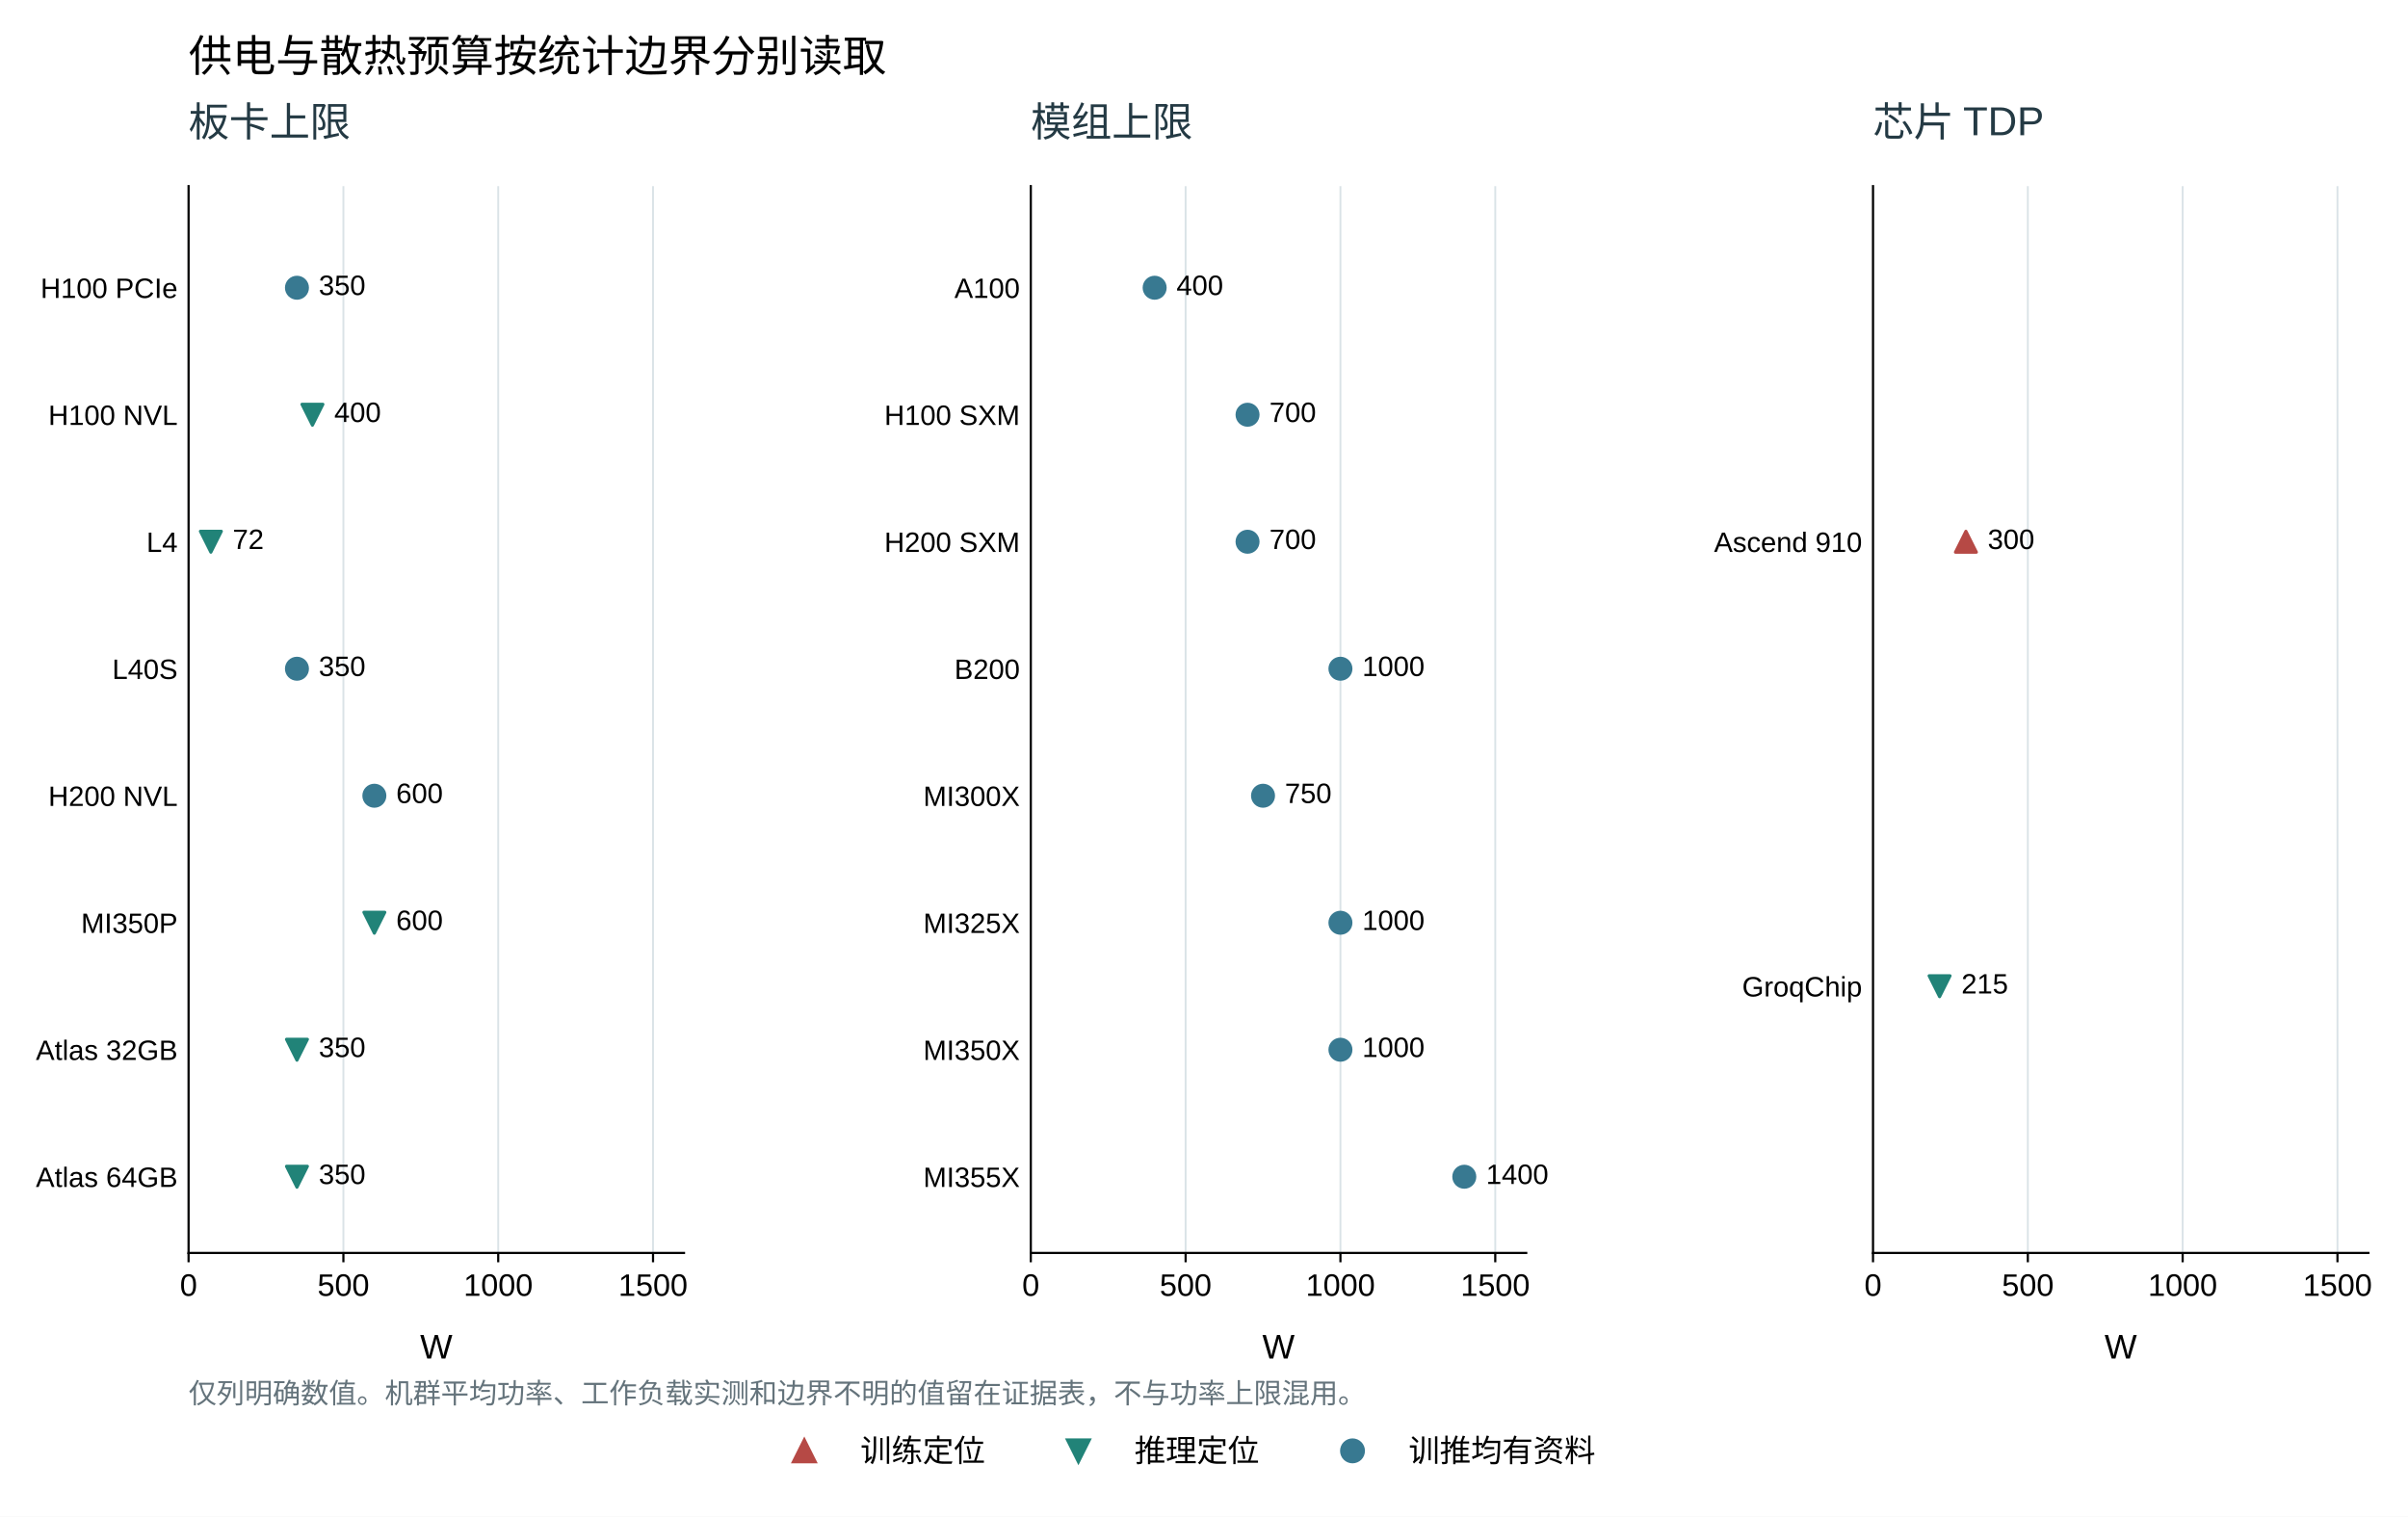
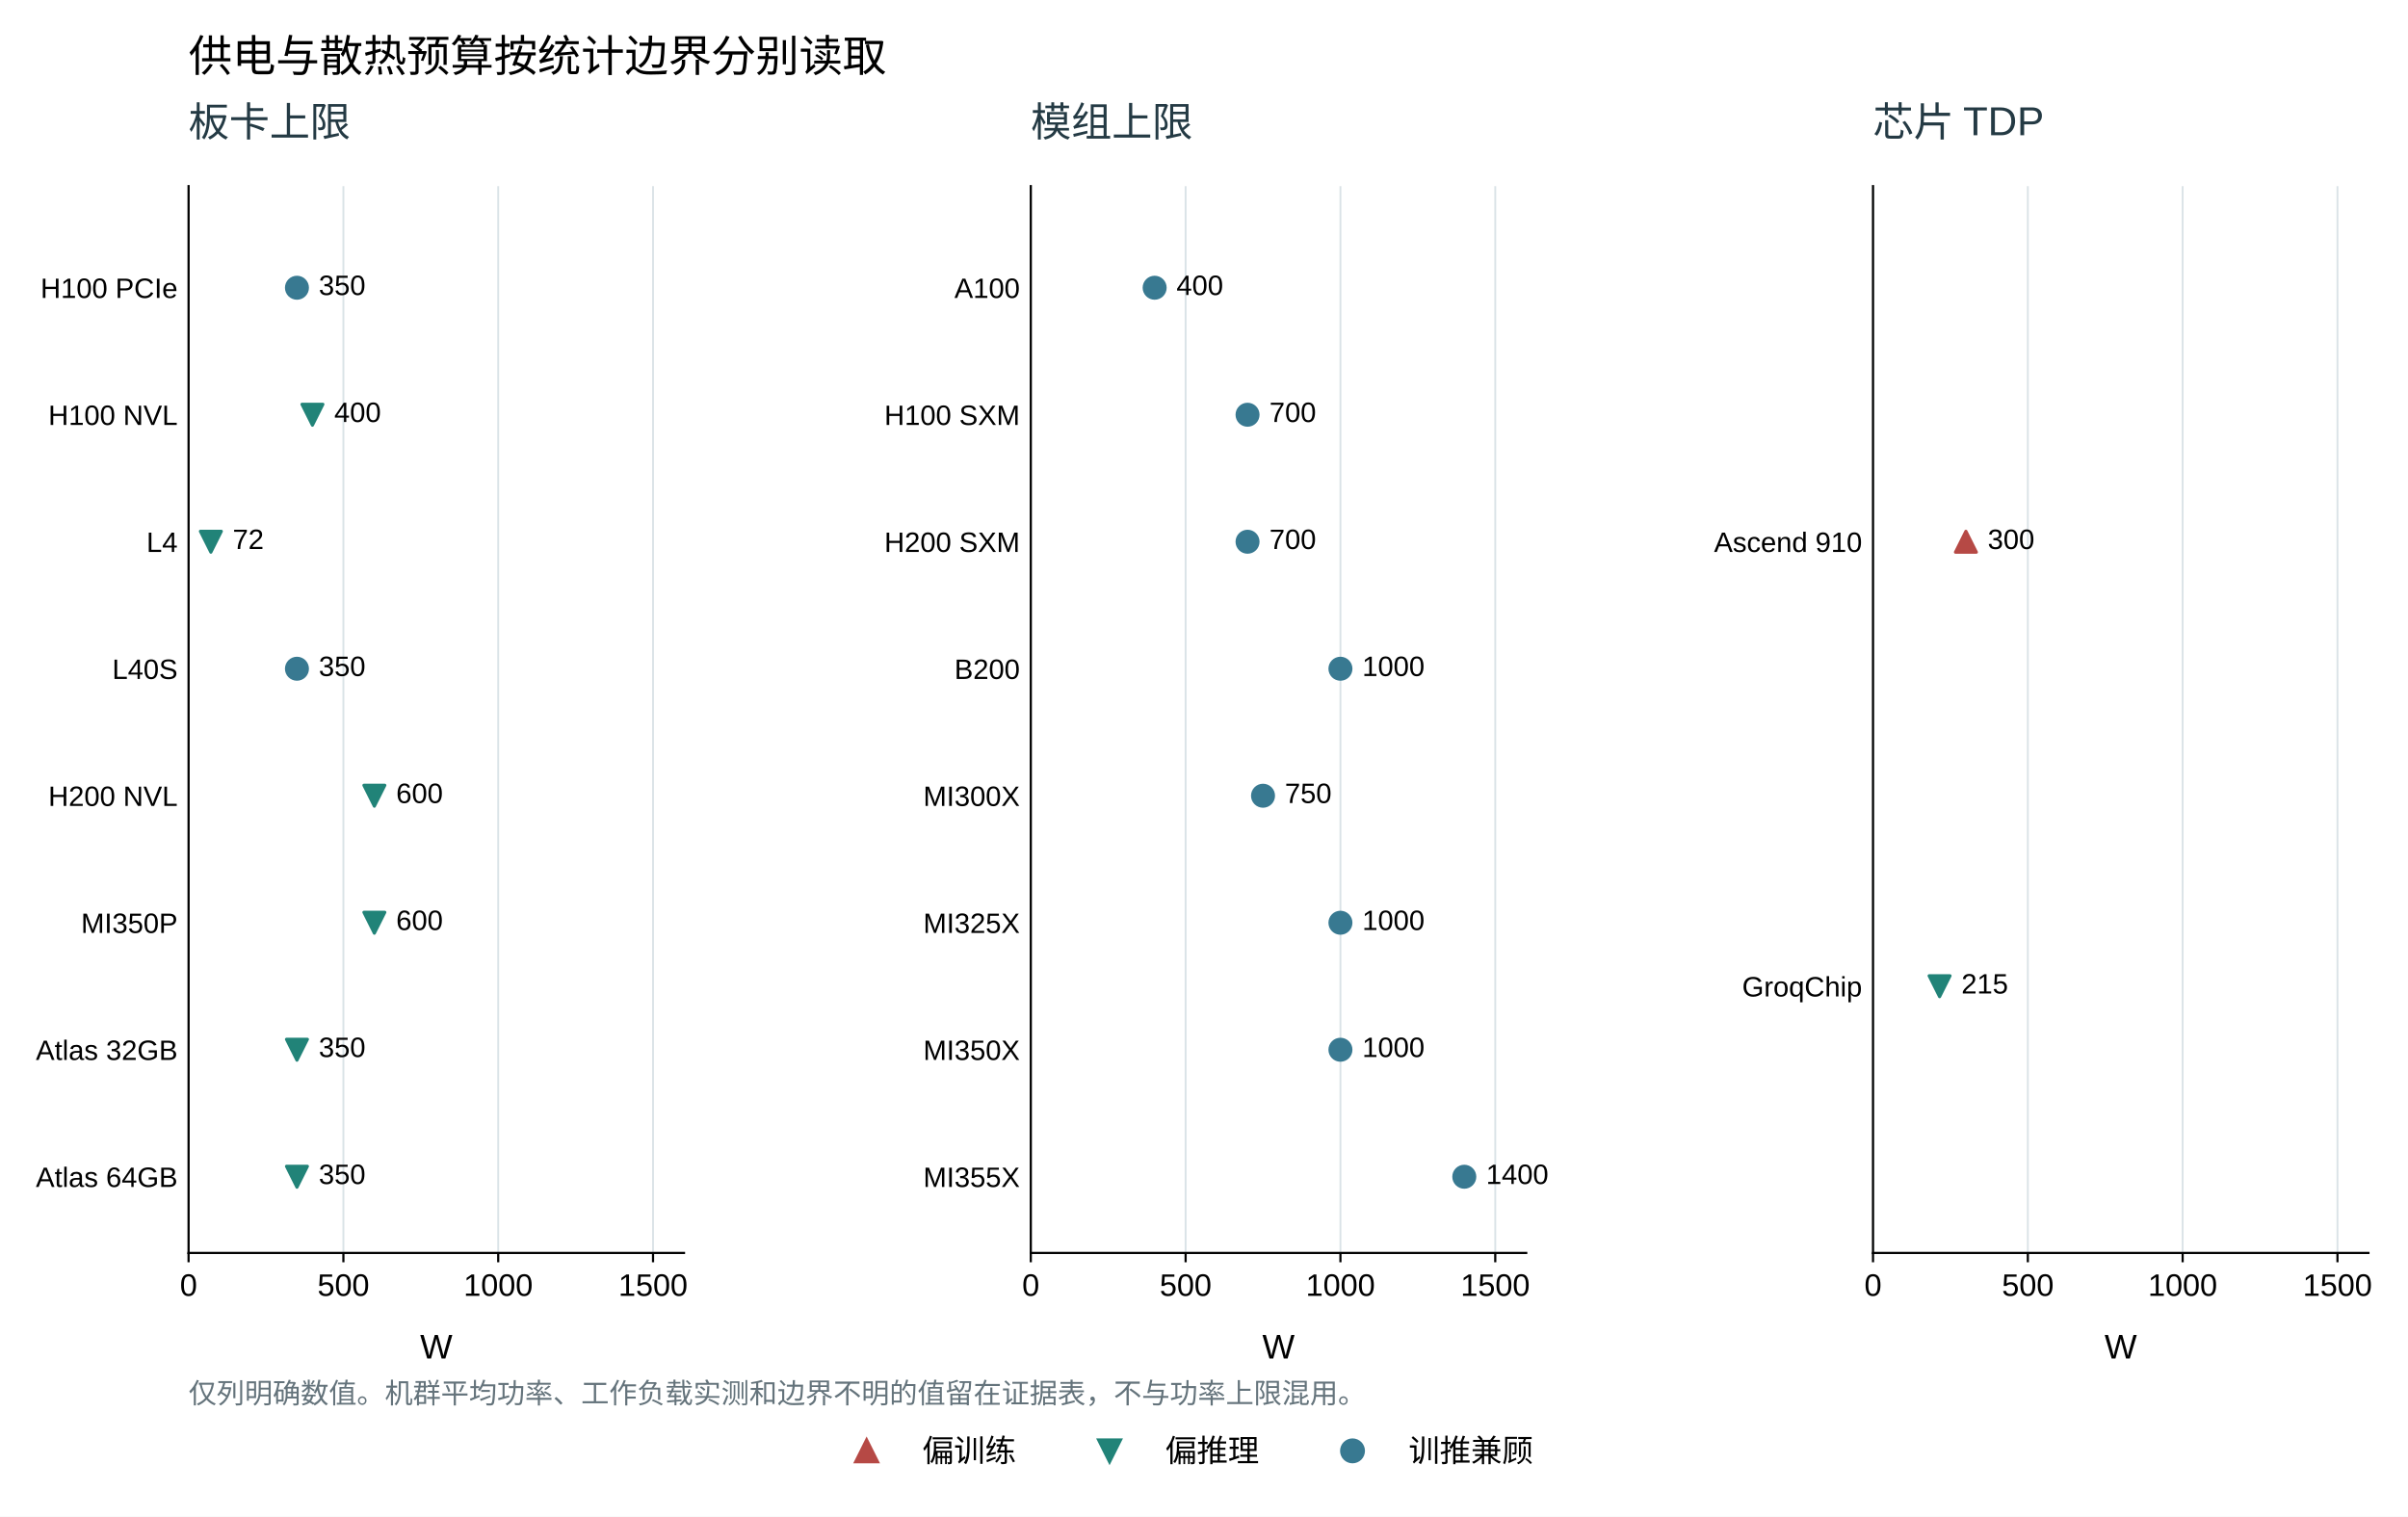
<svg xmlns="http://www.w3.org/2000/svg" xmlns:xlink="http://www.w3.org/1999/xlink" width="773.083pt" height="486.933pt" viewBox="0 0 773.083 486.933" version="1.1">
  <defs>
    <style type="text/css">*{stroke-linejoin: round; stroke-linecap: butt}</style>
  </defs>
  <g id="figure_1">
    <g id="patch_1">
      <path d="M 0 486.933  L 773.083 486.933  L 773.083 -0  L 0 -0  z " style="fill: #ffffff" />
    </g>
    <g id="axes_1">
      <g id="patch_2">
        <path d="M 60.542 402.264  L 219.596 402.264  L 219.596 59.76  L 60.542 59.76  z " style="fill: #ffffff" />
      </g>
      <g id="matplotlib.axis_1">
        <g id="xtick_1">
          <g id="line2d_1">
-             <path d="M 60.542 402.264  L 60.542 59.76  " clip-path="url(#p6da6ea296d)" style="fill: none; stroke: #dae3e7; stroke-width: 0.6; stroke-linecap: square" />
+             <path d="M 60.542 402.264  L 60.542 59.76  " clip-path="url(#pd29246ce46)" style="fill: none; stroke: #dae3e7; stroke-width: 0.6; stroke-linecap: square" />
          </g>
          <g id="line2d_2">
            <defs>
-               <path id="m4243fd5299" d="M 0 0  L 0 3  " style="stroke: #000000; stroke-width: 0.7" />
+               <path id="me072437527" d="M 0 0  L 0 3  " style="stroke: #000000; stroke-width: 0.7" />
            </defs>
            <g>
-               <use xlink:href="#m4243fd5299" x="60.542" y="402.264" style="stroke: #000000; stroke-width: 0.7" />
+               <use xlink:href="#me072437527" x="60.542" y="402.264" style="stroke: #000000; stroke-width: 0.7" />
            </g>
          </g>
          <g id="text_1">
            <text style="font-size: 10px; font-family: 'Arial', 'Heiti TC'; text-anchor: middle" x="60.542" y="416.044" transform="rotate(-0 60.54172 416.0443)">0</text>
          </g>
        </g>
        <g id="xtick_2">
          <g id="line2d_3">
-             <path d="M 110.246 402.264  L 110.246 59.76  " clip-path="url(#p6da6ea296d)" style="fill: none; stroke: #dae3e7; stroke-width: 0.6; stroke-linecap: square" />
+             <path d="M 110.246 402.264  L 110.246 59.76  " clip-path="url(#pd29246ce46)" style="fill: none; stroke: #dae3e7; stroke-width: 0.6; stroke-linecap: square" />
          </g>
          <g id="line2d_4">
            <g>
-               <use xlink:href="#m4243fd5299" x="110.246" y="402.264" style="stroke: #000000; stroke-width: 0.7" />
+               <use xlink:href="#me072437527" x="110.246" y="402.264" style="stroke: #000000; stroke-width: 0.7" />
            </g>
          </g>
          <g id="text_2">
            <text style="font-size: 10px; font-family: 'Arial', 'Heiti TC'; text-anchor: middle" x="110.246" y="416.044" transform="rotate(-0 110.2463 416.0443)">500</text>
          </g>
        </g>
        <g id="xtick_3">
          <g id="line2d_5">
-             <path d="M 159.951 402.264  L 159.951 59.76  " clip-path="url(#p6da6ea296d)" style="fill: none; stroke: #dae3e7; stroke-width: 0.6; stroke-linecap: square" />
+             <path d="M 159.951 402.264  L 159.951 59.76  " clip-path="url(#pd29246ce46)" style="fill: none; stroke: #dae3e7; stroke-width: 0.6; stroke-linecap: square" />
          </g>
          <g id="line2d_6">
            <g>
-               <use xlink:href="#m4243fd5299" x="159.951" y="402.264" style="stroke: #000000; stroke-width: 0.7" />
+               <use xlink:href="#me072437527" x="159.951" y="402.264" style="stroke: #000000; stroke-width: 0.7" />
            </g>
          </g>
          <g id="text_3">
            <text style="font-size: 10px; font-family: 'Arial', 'Heiti TC'; text-anchor: middle" x="159.951" y="416.044" transform="rotate(-0 159.9508 416.0443)">1000</text>
          </g>
        </g>
        <g id="xtick_4">
          <g id="line2d_7">
-             <path d="M 209.655 402.264  L 209.655 59.76  " clip-path="url(#p6da6ea296d)" style="fill: none; stroke: #dae3e7; stroke-width: 0.6; stroke-linecap: square" />
+             <path d="M 209.655 402.264  L 209.655 59.76  " clip-path="url(#pd29246ce46)" style="fill: none; stroke: #dae3e7; stroke-width: 0.6; stroke-linecap: square" />
          </g>
          <g id="line2d_8">
            <g>
-               <use xlink:href="#m4243fd5299" x="209.655" y="402.264" style="stroke: #000000; stroke-width: 0.7" />
+               <use xlink:href="#me072437527" x="209.655" y="402.264" style="stroke: #000000; stroke-width: 0.7" />
            </g>
          </g>
          <g id="text_4">
            <text style="font-size: 10px; font-family: 'Arial', 'Heiti TC'; text-anchor: middle" x="209.655" y="416.044" transform="rotate(-0 209.6554 416.0443)">1500</text>
          </g>
        </g>
        <g id="text_5">
          <text style="font-size: 11px; font-family: 'Arial', 'Heiti TC'; text-anchor: middle" x="140.069" y="436.157" transform="rotate(-0 140.069 436.1571)">W</text>
        </g>
      </g>
      <g id="matplotlib.axis_2">
        <g id="ytick_1">
          <g id="line2d_9" />
          <g id="text_6">
            <text style="font-size: 9px; font-family: 'Arial', 'Heiti TC'; text-anchor: end" x="57.042" y="95.656" transform="rotate(-0 57.04172 95.65555)">H100 PCIe</text>
          </g>
        </g>
        <g id="ytick_2">
          <g id="line2d_10" />
          <g id="text_7">
            <text style="font-size: 9px; font-family: 'Arial', 'Heiti TC'; text-anchor: end" x="57.042" y="136.43" transform="rotate(-0 57.04172 136.4298)">H100 NVL</text>
          </g>
        </g>
        <g id="ytick_3">
          <g id="line2d_11" />
          <g id="text_8">
            <text style="font-size: 9px; font-family: 'Arial', 'Heiti TC'; text-anchor: end" x="57.042" y="177.204" transform="rotate(-0 57.04172 177.2041)">L4</text>
          </g>
        </g>
        <g id="ytick_4">
          <g id="line2d_12" />
          <g id="text_9">
            <text style="font-size: 9px; font-family: 'Arial', 'Heiti TC'; text-anchor: end" x="57.042" y="217.978" transform="rotate(-0 57.04172 217.9784)">L40S</text>
          </g>
        </g>
        <g id="ytick_5">
          <g id="line2d_13" />
          <g id="text_10">
            <text style="font-size: 9px; font-family: 'Arial', 'Heiti TC'; text-anchor: end" x="57.042" y="258.753" transform="rotate(-0 57.04172 258.7527)">H200 NVL</text>
          </g>
        </g>
        <g id="ytick_6">
          <g id="line2d_14" />
          <g id="text_11">
            <text style="font-size: 9px; font-family: 'Arial', 'Heiti TC'; text-anchor: end" x="57.042" y="299.527" transform="rotate(-0 57.04172 299.527)">MI350P</text>
          </g>
        </g>
        <g id="ytick_7">
          <g id="line2d_15" />
          <g id="text_12">
            <text style="font-size: 9px; font-family: 'Arial', 'Heiti TC'; text-anchor: end" x="57.042" y="340.301" transform="rotate(-0 57.04172 340.3013)">Atlas 32GB</text>
          </g>
        </g>
        <g id="ytick_8">
          <g id="line2d_16" />
          <g id="text_13">
            <text style="font-size: 9px; font-family: 'Arial', 'Heiti TC'; text-anchor: end" x="57.042" y="381.076" transform="rotate(-0 57.04172 381.0756)">Atlas 64GB</text>
          </g>
        </g>
      </g>
      <g id="PathCollection_1">
        <defs>
-           <path id="m0db9cd5af1" d="M 0 3.354  C 0.89 3.354 1.743 3.001 2.372 2.372  C 3.001 1.743 3.354 0.89 3.354 0  C 3.354 -0.89 3.001 -1.743 2.372 -2.372  C 1.743 -3.001 0.89 -3.354 0 -3.354  C -0.89 -3.354 -1.743 -3.001 -2.372 -2.372  C -3.001 -1.743 -3.354 -0.89 -3.354 0  C -3.354 0.89 -3.001 1.743 -2.372 2.372  C -1.743 3.001 -0.89 3.354 0 3.354  z " style="stroke: #387991" />
+           <path id="m85d1317c75" d="M 0 3.354  C 0.89 3.354 1.743 3.001 2.372 2.372  C 3.001 1.743 3.354 0.89 3.354 0  C 3.354 -0.89 3.001 -1.743 2.372 -2.372  C 1.743 -3.001 0.89 -3.354 0 -3.354  C -0.89 -3.354 -1.743 -3.001 -2.372 -2.372  C -3.001 -1.743 -3.354 -0.89 -3.354 0  C -3.354 0.89 -3.001 1.743 -2.372 2.372  C -1.743 3.001 -0.89 3.354 0 3.354  z " style="stroke: #387991" />
        </defs>
-         <g clip-path="url(#p6da6ea296d)">
+         <g clip-path="url(#pd29246ce46)">
          <a xlink:href="#panorama-h100_pcie" target="_blank">
-             <use xlink:href="#m0db9cd5af1" x="95.335" y="92.379" style="fill: #387991; stroke: #387991" />
+             <use xlink:href="#m85d1317c75" x="95.335" y="92.379" style="fill: #387991; stroke: #387991" />
          </a>
        </g>
      </g>
      <g id="PathCollection_2">
        <defs>
-           <path id="m2ea5d927a2" d="M -0 3.354  L 3.354 -3.354  L -3.354 -3.354  z " style="stroke: #218378" />
+           <path id="m7e7e4ee8be" d="M -0 3.354  L 3.354 -3.354  L -3.354 -3.354  z " style="stroke: #218378" />
        </defs>
-         <g clip-path="url(#p6da6ea296d)">
+         <g clip-path="url(#pd29246ce46)">
          <a xlink:href="#panorama-h100_nvl" target="_blank">
-             <use xlink:href="#m2ea5d927a2" x="100.305" y="133.154" style="fill: #218378; stroke: #218378" />
+             <use xlink:href="#m7e7e4ee8be" x="100.305" y="133.154" style="fill: #218378; stroke: #218378" />
          </a>
        </g>
      </g>
      <g id="PathCollection_3">
-         <g clip-path="url(#p6da6ea296d)">
+         <g clip-path="url(#pd29246ce46)">
          <a xlink:href="#panorama-l4" target="_blank">
-             <use xlink:href="#m2ea5d927a2" x="67.699" y="173.928" style="fill: #218378; stroke: #218378" />
+             <use xlink:href="#m7e7e4ee8be" x="67.699" y="173.928" style="fill: #218378; stroke: #218378" />
          </a>
        </g>
      </g>
      <g id="PathCollection_4">
-         <g clip-path="url(#p6da6ea296d)">
+         <g clip-path="url(#pd29246ce46)">
          <a xlink:href="#panorama-l40s" target="_blank">
-             <use xlink:href="#m0db9cd5af1" x="95.335" y="214.702" style="fill: #387991; stroke: #387991" />
+             <use xlink:href="#m85d1317c75" x="95.335" y="214.702" style="fill: #387991; stroke: #387991" />
          </a>
        </g>
      </g>
      <g id="PathCollection_5">
-         <g clip-path="url(#p6da6ea296d)">
+         <g clip-path="url(#pd29246ce46)">
          <a xlink:href="#panorama-h200_nvl" target="_blank">
-             <use xlink:href="#m0db9cd5af1" x="120.187" y="255.477" style="fill: #387991; stroke: #387991" />
+             <use xlink:href="#m7e7e4ee8be" x="120.187" y="255.477" style="fill: #218378; stroke: #218378" />
          </a>
        </g>
      </g>
      <g id="PathCollection_6">
-         <g clip-path="url(#p6da6ea296d)">
+         <g clip-path="url(#pd29246ce46)">
          <a xlink:href="#panorama-mi350p" target="_blank">
-             <use xlink:href="#m2ea5d927a2" x="120.187" y="296.251" style="fill: #218378; stroke: #218378" />
+             <use xlink:href="#m7e7e4ee8be" x="120.187" y="296.251" style="fill: #218378; stroke: #218378" />
          </a>
        </g>
      </g>
      <g id="PathCollection_7">
-         <g clip-path="url(#p6da6ea296d)">
+         <g clip-path="url(#pd29246ce46)">
          <a xlink:href="#panorama-atlas300ia2_32" target="_blank">
-             <use xlink:href="#m2ea5d927a2" x="95.335" y="337.025" style="fill: #218378; stroke: #218378" />
+             <use xlink:href="#m7e7e4ee8be" x="95.335" y="337.025" style="fill: #218378; stroke: #218378" />
          </a>
        </g>
      </g>
      <g id="PathCollection_8">
-         <g clip-path="url(#p6da6ea296d)">
+         <g clip-path="url(#pd29246ce46)">
          <a xlink:href="#panorama-atlas300ia2_64" target="_blank">
-             <use xlink:href="#m2ea5d927a2" x="95.335" y="377.799" style="fill: #218378; stroke: #218378" />
+             <use xlink:href="#m7e7e4ee8be" x="95.335" y="377.799" style="fill: #218378; stroke: #218378" />
          </a>
        </g>
      </g>
      <g id="patch_3">
        <path d="M 60.542 402.264  L 60.542 59.76  " style="fill: none; stroke: #000000; stroke-width: 0.7; stroke-linejoin: miter; stroke-linecap: square" />
      </g>
      <g id="patch_4">
        <path d="M 60.542 402.264  L 219.596 402.264  " style="fill: none; stroke: #000000; stroke-width: 0.7; stroke-linejoin: miter; stroke-linecap: square" />
      </g>
      <g id="text_14">
        <text style="font-size: 9px; font-family: 'Arial', 'Heiti TC'; text-anchor: start" x="102.335" y="94.709" transform="rotate(-0 102.3349 94.70853)">350</text>
      </g>
      <g id="text_15">
        <text style="font-size: 9px; font-family: 'Arial', 'Heiti TC'; text-anchor: start" x="107.305" y="135.483" transform="rotate(-0 107.3054 135.4828)">400</text>
      </g>
      <g id="text_16">
        <text style="font-size: 9px; font-family: 'Arial', 'Heiti TC'; text-anchor: start" x="74.699" y="176.257" transform="rotate(-0 74.69917 176.2571)">72</text>
      </g>
      <g id="text_17">
        <text style="font-size: 9px; font-family: 'Arial', 'Heiti TC'; text-anchor: start" x="102.335" y="217.031" transform="rotate(-0 102.3349 217.0314)">350</text>
      </g>
      <g id="text_18">
        <text style="font-size: 9px; font-family: 'Arial', 'Heiti TC'; text-anchor: start" x="127.187" y="257.806" transform="rotate(-0 127.1872 257.8057)">600</text>
      </g>
      <g id="text_19">
        <text style="font-size: 9px; font-family: 'Arial', 'Heiti TC'; text-anchor: start" x="127.187" y="298.58" transform="rotate(-0 127.1872 298.58)">600</text>
      </g>
      <g id="text_20">
        <text style="font-size: 9px; font-family: 'Arial', 'Heiti TC'; text-anchor: start" x="102.335" y="339.354" transform="rotate(-0 102.3349 339.3542)">350</text>
      </g>
      <g id="text_21">
        <text style="font-size: 9px; font-family: 'Arial', 'Heiti TC'; text-anchor: start" x="102.335" y="380.129" transform="rotate(-0 102.3349 380.1285)">350</text>
      </g>
      <g id="text_22">
        <text style="font-size: 13px; font-family: 'Arial', 'Heiti TC'; text-anchor: start; fill: #243a44" x="60.542" y="43.76" transform="rotate(-0 60.54172 43.76)">板卡上限</text>
      </g>
    </g>
    <g id="axes_2">
      <g id="patch_5">
        <path d="M 330.934 402.264  L 489.989 402.264  L 489.989 59.76  L 330.934 59.76  z " style="fill: #ffffff" />
      </g>
      <g id="matplotlib.axis_3">
        <g id="xtick_5">
          <g id="line2d_17">
-             <path d="M 330.934 402.264  L 330.934 59.76  " clip-path="url(#p224f59e4f2)" style="fill: none; stroke: #dae3e7; stroke-width: 0.6; stroke-linecap: square" />
+             <path d="M 330.934 402.264  L 330.934 59.76  " clip-path="url(#pf7cb4d71e7)" style="fill: none; stroke: #dae3e7; stroke-width: 0.6; stroke-linecap: square" />
          </g>
          <g id="line2d_18">
            <g>
-               <use xlink:href="#m4243fd5299" x="330.934" y="402.264" style="stroke: #000000; stroke-width: 0.7" />
+               <use xlink:href="#me072437527" x="330.934" y="402.264" style="stroke: #000000; stroke-width: 0.7" />
            </g>
          </g>
          <g id="text_23">
            <text style="font-size: 10px; font-family: 'Arial', 'Heiti TC'; text-anchor: middle" x="330.934" y="416.044" transform="rotate(-0 330.9344 416.0443)">0</text>
          </g>
        </g>
        <g id="xtick_6">
          <g id="line2d_19">
-             <path d="M 380.639 402.264  L 380.639 59.76  " clip-path="url(#p224f59e4f2)" style="fill: none; stroke: #dae3e7; stroke-width: 0.6; stroke-linecap: square" />
+             <path d="M 380.639 402.264  L 380.639 59.76  " clip-path="url(#pf7cb4d71e7)" style="fill: none; stroke: #dae3e7; stroke-width: 0.6; stroke-linecap: square" />
          </g>
          <g id="line2d_20">
            <g>
-               <use xlink:href="#m4243fd5299" x="380.639" y="402.264" style="stroke: #000000; stroke-width: 0.7" />
+               <use xlink:href="#me072437527" x="380.639" y="402.264" style="stroke: #000000; stroke-width: 0.7" />
            </g>
          </g>
          <g id="text_24">
            <text style="font-size: 10px; font-family: 'Arial', 'Heiti TC'; text-anchor: middle" x="380.639" y="416.044" transform="rotate(-0 380.639 416.0443)">500</text>
          </g>
        </g>
        <g id="xtick_7">
          <g id="line2d_21">
-             <path d="M 430.344 402.264  L 430.344 59.76  " clip-path="url(#p224f59e4f2)" style="fill: none; stroke: #dae3e7; stroke-width: 0.6; stroke-linecap: square" />
+             <path d="M 430.344 402.264  L 430.344 59.76  " clip-path="url(#pf7cb4d71e7)" style="fill: none; stroke: #dae3e7; stroke-width: 0.6; stroke-linecap: square" />
          </g>
          <g id="line2d_22">
            <g>
-               <use xlink:href="#m4243fd5299" x="430.344" y="402.264" style="stroke: #000000; stroke-width: 0.7" />
+               <use xlink:href="#me072437527" x="430.344" y="402.264" style="stroke: #000000; stroke-width: 0.7" />
            </g>
          </g>
          <g id="text_25">
            <text style="font-size: 10px; font-family: 'Arial', 'Heiti TC'; text-anchor: middle" x="430.344" y="416.044" transform="rotate(-0 430.3435 416.0443)">1000</text>
          </g>
        </g>
        <g id="xtick_8">
          <g id="line2d_23">
-             <path d="M 480.048 402.264  L 480.048 59.76  " clip-path="url(#p224f59e4f2)" style="fill: none; stroke: #dae3e7; stroke-width: 0.6; stroke-linecap: square" />
+             <path d="M 480.048 402.264  L 480.048 59.76  " clip-path="url(#pf7cb4d71e7)" style="fill: none; stroke: #dae3e7; stroke-width: 0.6; stroke-linecap: square" />
          </g>
          <g id="line2d_24">
            <g>
-               <use xlink:href="#m4243fd5299" x="480.048" y="402.264" style="stroke: #000000; stroke-width: 0.7" />
+               <use xlink:href="#me072437527" x="480.048" y="402.264" style="stroke: #000000; stroke-width: 0.7" />
            </g>
          </g>
          <g id="text_26">
            <text style="font-size: 10px; font-family: 'Arial', 'Heiti TC'; text-anchor: middle" x="480.048" y="416.044" transform="rotate(-0 480.0481 416.0443)">1500</text>
          </g>
        </g>
        <g id="text_27">
          <text style="font-size: 11px; font-family: 'Arial', 'Heiti TC'; text-anchor: middle" x="410.462" y="436.157" transform="rotate(-0 410.4617 436.1571)">W</text>
        </g>
      </g>
      <g id="matplotlib.axis_4">
        <g id="ytick_9">
          <g id="line2d_25" />
          <g id="text_28">
            <text style="font-size: 9px; font-family: 'Arial', 'Heiti TC'; text-anchor: end" x="327.434" y="95.656" transform="rotate(-0 327.4344 95.65555)">A100</text>
          </g>
        </g>
        <g id="ytick_10">
          <g id="line2d_26" />
          <g id="text_29">
            <text style="font-size: 9px; font-family: 'Arial', 'Heiti TC'; text-anchor: end" x="327.434" y="136.43" transform="rotate(-0 327.4344 136.4298)">H100 SXM</text>
          </g>
        </g>
        <g id="ytick_11">
          <g id="line2d_27" />
          <g id="text_30">
            <text style="font-size: 9px; font-family: 'Arial', 'Heiti TC'; text-anchor: end" x="327.434" y="177.204" transform="rotate(-0 327.4344 177.2041)">H200 SXM</text>
          </g>
        </g>
        <g id="ytick_12">
          <g id="line2d_28" />
          <g id="text_31">
            <text style="font-size: 9px; font-family: 'Arial', 'Heiti TC'; text-anchor: end" x="327.434" y="217.978" transform="rotate(-0 327.4344 217.9784)">B200</text>
          </g>
        </g>
        <g id="ytick_13">
          <g id="line2d_29" />
          <g id="text_32">
            <text style="font-size: 9px; font-family: 'Arial', 'Heiti TC'; text-anchor: end" x="327.434" y="258.753" transform="rotate(-0 327.4344 258.7527)">MI300X</text>
          </g>
        </g>
        <g id="ytick_14">
          <g id="line2d_30" />
          <g id="text_33">
            <text style="font-size: 9px; font-family: 'Arial', 'Heiti TC'; text-anchor: end" x="327.434" y="299.527" transform="rotate(-0 327.4344 299.527)">MI325X</text>
          </g>
        </g>
        <g id="ytick_15">
          <g id="line2d_31" />
          <g id="text_34">
            <text style="font-size: 9px; font-family: 'Arial', 'Heiti TC'; text-anchor: end" x="327.434" y="340.301" transform="rotate(-0 327.4344 340.3013)">MI350X</text>
          </g>
        </g>
        <g id="ytick_16">
          <g id="line2d_32" />
          <g id="text_35">
            <text style="font-size: 9px; font-family: 'Arial', 'Heiti TC'; text-anchor: end" x="327.434" y="381.076" transform="rotate(-0 327.4344 381.0756)">MI355X</text>
          </g>
        </g>
      </g>
      <g id="PathCollection_9">
-         <g clip-path="url(#p224f59e4f2)">
+         <g clip-path="url(#pf7cb4d71e7)">
          <a xlink:href="#panorama-a100_sxm4" target="_blank">
-             <use xlink:href="#m0db9cd5af1" x="370.698" y="92.379" style="fill: #387991; stroke: #387991" />
+             <use xlink:href="#m85d1317c75" x="370.698" y="92.379" style="fill: #387991; stroke: #387991" />
          </a>
        </g>
      </g>
      <g id="PathCollection_10">
-         <g clip-path="url(#p224f59e4f2)">
+         <g clip-path="url(#pf7cb4d71e7)">
          <a xlink:href="#panorama-h100_sxm5" target="_blank">
-             <use xlink:href="#m0db9cd5af1" x="400.521" y="133.154" style="fill: #387991; stroke: #387991" />
+             <use xlink:href="#m85d1317c75" x="400.521" y="133.154" style="fill: #387991; stroke: #387991" />
          </a>
        </g>
      </g>
      <g id="PathCollection_11">
-         <g clip-path="url(#p224f59e4f2)">
+         <g clip-path="url(#pf7cb4d71e7)">
          <a xlink:href="#panorama-h200_sxm5" target="_blank">
-             <use xlink:href="#m0db9cd5af1" x="400.521" y="173.928" style="fill: #387991; stroke: #387991" />
+             <use xlink:href="#m85d1317c75" x="400.521" y="173.928" style="fill: #387991; stroke: #387991" />
          </a>
        </g>
      </g>
      <g id="PathCollection_12">
-         <g clip-path="url(#p224f59e4f2)">
+         <g clip-path="url(#pf7cb4d71e7)">
          <a xlink:href="#panorama-b200_sxm6" target="_blank">
-             <use xlink:href="#m0db9cd5af1" x="430.344" y="214.702" style="fill: #387991; stroke: #387991" />
+             <use xlink:href="#m85d1317c75" x="430.344" y="214.702" style="fill: #387991; stroke: #387991" />
          </a>
        </g>
      </g>
      <g id="PathCollection_13">
-         <g clip-path="url(#p224f59e4f2)">
+         <g clip-path="url(#pf7cb4d71e7)">
          <a xlink:href="#panorama-mi300x" target="_blank">
-             <use xlink:href="#m0db9cd5af1" x="405.491" y="255.477" style="fill: #387991; stroke: #387991" />
+             <use xlink:href="#m85d1317c75" x="405.491" y="255.477" style="fill: #387991; stroke: #387991" />
          </a>
        </g>
      </g>
      <g id="PathCollection_14">
-         <g clip-path="url(#p224f59e4f2)">
+         <g clip-path="url(#pf7cb4d71e7)">
          <a xlink:href="#panorama-mi325x" target="_blank">
-             <use xlink:href="#m0db9cd5af1" x="430.344" y="296.251" style="fill: #387991; stroke: #387991" />
+             <use xlink:href="#m85d1317c75" x="430.344" y="296.251" style="fill: #387991; stroke: #387991" />
          </a>
        </g>
      </g>
      <g id="PathCollection_15">
-         <g clip-path="url(#p224f59e4f2)">
+         <g clip-path="url(#pf7cb4d71e7)">
          <a xlink:href="#panorama-mi350x" target="_blank">
-             <use xlink:href="#m0db9cd5af1" x="430.344" y="337.025" style="fill: #387991; stroke: #387991" />
+             <use xlink:href="#m85d1317c75" x="430.344" y="337.025" style="fill: #387991; stroke: #387991" />
          </a>
        </g>
      </g>
      <g id="PathCollection_16">
-         <g clip-path="url(#p224f59e4f2)">
+         <g clip-path="url(#pf7cb4d71e7)">
          <a xlink:href="#panorama-mi355x" target="_blank">
-             <use xlink:href="#m0db9cd5af1" x="470.107" y="377.799" style="fill: #387991; stroke: #387991" />
+             <use xlink:href="#m85d1317c75" x="470.107" y="377.799" style="fill: #387991; stroke: #387991" />
          </a>
        </g>
      </g>
      <g id="patch_6">
        <path d="M 330.934 402.264  L 330.934 59.76  " style="fill: none; stroke: #000000; stroke-width: 0.7; stroke-linejoin: miter; stroke-linecap: square" />
      </g>
      <g id="patch_7">
        <path d="M 330.934 402.264  L 489.989 402.264  " style="fill: none; stroke: #000000; stroke-width: 0.7; stroke-linejoin: miter; stroke-linecap: square" />
      </g>
      <g id="text_36">
        <text style="font-size: 9px; font-family: 'Arial', 'Heiti TC'; text-anchor: start" x="377.698" y="94.709" transform="rotate(-0 377.6981 94.70853)">400</text>
      </g>
      <g id="text_37">
        <text style="font-size: 9px; font-family: 'Arial', 'Heiti TC'; text-anchor: start" x="407.521" y="135.483" transform="rotate(-0 407.5208 135.4828)">700</text>
      </g>
      <g id="text_38">
        <text style="font-size: 9px; font-family: 'Arial', 'Heiti TC'; text-anchor: start" x="407.521" y="176.257" transform="rotate(-0 407.5208 176.2571)">700</text>
      </g>
      <g id="text_39">
        <text style="font-size: 9px; font-family: 'Arial', 'Heiti TC'; text-anchor: start" x="437.344" y="217.031" transform="rotate(-0 437.3435 217.0314)">1000</text>
      </g>
      <g id="text_40">
        <text style="font-size: 9px; font-family: 'Arial', 'Heiti TC'; text-anchor: start" x="412.491" y="257.806" transform="rotate(-0 412.4913 257.8057)">750</text>
      </g>
      <g id="text_41">
        <text style="font-size: 9px; font-family: 'Arial', 'Heiti TC'; text-anchor: start" x="437.344" y="298.58" transform="rotate(-0 437.3435 298.58)">1000</text>
      </g>
      <g id="text_42">
        <text style="font-size: 9px; font-family: 'Arial', 'Heiti TC'; text-anchor: start" x="437.344" y="339.354" transform="rotate(-0 437.3435 339.3542)">1000</text>
      </g>
      <g id="text_43">
        <text style="font-size: 9px; font-family: 'Arial', 'Heiti TC'; text-anchor: start" x="477.107" y="380.129" transform="rotate(-0 477.1072 380.1285)">1400</text>
      </g>
      <g id="text_44">
        <text style="font-size: 13px; font-family: 'Arial', 'Heiti TC'; text-anchor: start; fill: #243a44" x="330.934" y="43.76" transform="rotate(-0 330.9344 43.76)">模组上限</text>
      </g>
    </g>
    <g id="axes_3">
      <g id="patch_8">
        <path d="M 601.327 402.264  L 760.382 402.264  L 760.382 59.76  L 601.327 59.76  z " style="fill: #ffffff" />
      </g>
      <g id="matplotlib.axis_5">
        <g id="xtick_9">
          <g id="line2d_33">
-             <path d="M 601.327 402.264  L 601.327 59.76  " clip-path="url(#p9918e12fe2)" style="fill: none; stroke: #dae3e7; stroke-width: 0.6; stroke-linecap: square" />
+             <path d="M 601.327 402.264  L 601.327 59.76  " clip-path="url(#pcf216e8692)" style="fill: none; stroke: #dae3e7; stroke-width: 0.6; stroke-linecap: square" />
          </g>
          <g id="line2d_34">
            <g>
-               <use xlink:href="#m4243fd5299" x="601.327" y="402.264" style="stroke: #000000; stroke-width: 0.7" />
+               <use xlink:href="#me072437527" x="601.327" y="402.264" style="stroke: #000000; stroke-width: 0.7" />
            </g>
          </g>
          <g id="text_45">
            <text style="font-size: 10px; font-family: 'Arial', 'Heiti TC'; text-anchor: middle" x="601.327" y="416.044" transform="rotate(-0 601.3272 416.0443)">0</text>
          </g>
        </g>
        <g id="xtick_10">
          <g id="line2d_35">
-             <path d="M 651.032 402.264  L 651.032 59.76  " clip-path="url(#p9918e12fe2)" style="fill: none; stroke: #dae3e7; stroke-width: 0.6; stroke-linecap: square" />
+             <path d="M 651.032 402.264  L 651.032 59.76  " clip-path="url(#pcf216e8692)" style="fill: none; stroke: #dae3e7; stroke-width: 0.6; stroke-linecap: square" />
          </g>
          <g id="line2d_36">
            <g>
-               <use xlink:href="#m4243fd5299" x="651.032" y="402.264" style="stroke: #000000; stroke-width: 0.7" />
+               <use xlink:href="#me072437527" x="651.032" y="402.264" style="stroke: #000000; stroke-width: 0.7" />
            </g>
          </g>
          <g id="text_46">
            <text style="font-size: 10px; font-family: 'Arial', 'Heiti TC'; text-anchor: middle" x="651.032" y="416.044" transform="rotate(-0 651.0317 416.0443)">500</text>
          </g>
        </g>
        <g id="xtick_11">
          <g id="line2d_37">
-             <path d="M 700.736 402.264  L 700.736 59.76  " clip-path="url(#p9918e12fe2)" style="fill: none; stroke: #dae3e7; stroke-width: 0.6; stroke-linecap: square" />
+             <path d="M 700.736 402.264  L 700.736 59.76  " clip-path="url(#pcf216e8692)" style="fill: none; stroke: #dae3e7; stroke-width: 0.6; stroke-linecap: square" />
          </g>
          <g id="line2d_38">
            <g>
-               <use xlink:href="#m4243fd5299" x="700.736" y="402.264" style="stroke: #000000; stroke-width: 0.7" />
+               <use xlink:href="#me072437527" x="700.736" y="402.264" style="stroke: #000000; stroke-width: 0.7" />
            </g>
          </g>
          <g id="text_47">
            <text style="font-size: 10px; font-family: 'Arial', 'Heiti TC'; text-anchor: middle" x="700.736" y="416.044" transform="rotate(-0 700.7363 416.0443)">1000</text>
          </g>
        </g>
        <g id="xtick_12">
          <g id="line2d_39">
-             <path d="M 750.441 402.264  L 750.441 59.76  " clip-path="url(#p9918e12fe2)" style="fill: none; stroke: #dae3e7; stroke-width: 0.6; stroke-linecap: square" />
+             <path d="M 750.441 402.264  L 750.441 59.76  " clip-path="url(#pcf216e8692)" style="fill: none; stroke: #dae3e7; stroke-width: 0.6; stroke-linecap: square" />
          </g>
          <g id="line2d_40">
            <g>
-               <use xlink:href="#m4243fd5299" x="750.441" y="402.264" style="stroke: #000000; stroke-width: 0.7" />
+               <use xlink:href="#me072437527" x="750.441" y="402.264" style="stroke: #000000; stroke-width: 0.7" />
            </g>
          </g>
          <g id="text_48">
            <text style="font-size: 10px; font-family: 'Arial', 'Heiti TC'; text-anchor: middle" x="750.441" y="416.044" transform="rotate(-0 750.4408 416.0443)">1500</text>
          </g>
        </g>
        <g id="text_49">
          <text style="font-size: 11px; font-family: 'Arial', 'Heiti TC'; text-anchor: middle" x="680.854" y="436.157" transform="rotate(-0 680.8544 436.1571)">W</text>
        </g>
      </g>
      <g id="matplotlib.axis_6">
        <g id="ytick_17">
          <g id="line2d_41" />
          <g id="text_50">
            <text style="font-size: 9px; font-family: 'Arial', 'Heiti TC'; text-anchor: end" x="597.827" y="177.204" transform="rotate(-0 597.8272 177.2041)">Ascend 910</text>
          </g>
        </g>
        <g id="ytick_18">
          <g id="line2d_42" />
          <g id="text_51">
            <text style="font-size: 9px; font-family: 'Arial', 'Heiti TC'; text-anchor: end" x="597.827" y="319.914" transform="rotate(-0 597.8272 319.9141)">GroqChip</text>
          </g>
        </g>
      </g>
      <g id="PathCollection_17">
        <defs>
-           <path id="m4d66854fb4" d="M 0 -3.354  L -3.354 3.354  L 3.354 3.354  z " style="stroke: #b64945" />
+           <path id="mb64ee26cc0" d="M 0 -3.354  L -3.354 3.354  L 3.354 3.354  z " style="stroke: #b64945" />
        </defs>
-         <g clip-path="url(#p9918e12fe2)">
+         <g clip-path="url(#pcf216e8692)">
          <a xlink:href="#panorama-ascend910" target="_blank">
-             <use xlink:href="#m4d66854fb4" x="631.15" y="173.928" style="fill: #b64945; stroke: #b64945" />
+             <use xlink:href="#mb64ee26cc0" x="631.15" y="173.928" style="fill: #b64945; stroke: #b64945" />
          </a>
        </g>
      </g>
      <g id="PathCollection_18">
-         <g clip-path="url(#p9918e12fe2)">
+         <g clip-path="url(#pcf216e8692)">
          <a xlink:href="#panorama-groq_gen1" target="_blank">
-             <use xlink:href="#m2ea5d927a2" x="622.7" y="316.638" style="fill: #218378; stroke: #218378" />
+             <use xlink:href="#m7e7e4ee8be" x="622.7" y="316.638" style="fill: #218378; stroke: #218378" />
          </a>
        </g>
      </g>
      <g id="patch_9">
        <path d="M 601.327 402.264  L 601.327 59.76  " style="fill: none; stroke: #000000; stroke-width: 0.7; stroke-linejoin: miter; stroke-linecap: square" />
      </g>
      <g id="patch_10">
        <path d="M 601.327 402.264  L 760.382 402.264  " style="fill: none; stroke: #000000; stroke-width: 0.7; stroke-linejoin: miter; stroke-linecap: square" />
      </g>
      <g id="text_52">
        <text style="font-size: 9px; font-family: 'Arial', 'Heiti TC'; text-anchor: start" x="638.15" y="176.257" transform="rotate(-0 638.1499 176.2571)">300</text>
      </g>
      <g id="text_53">
        <text style="font-size: 9px; font-family: 'Arial', 'Heiti TC'; text-anchor: start" x="629.7" y="318.967" transform="rotate(-0 629.7001 318.9671)">215</text>
      </g>
      <g id="text_54">
        <text style="font-size: 13px; font-family: 'Arial', 'Heiti TC'; text-anchor: start; fill: #243a44" x="601.327" y="43.76" transform="rotate(-0 601.3272 43.76)">芯片 TDP</text>
      </g>
    </g>
    <g id="text_55">
      <text style="font-size: 14px; font-family: 'Arial', 'Heiti TC'; text-anchor: start" x="60.542" y="22.972" transform="rotate(-0 60.54172 22.97156)">供电与散热预算按统计边界分别读取</text>
    </g>
    <g id="text_56">
      <text style="font-size: 9px; font-family: 'Arial', 'Heiti TC'; text-anchor: start; fill: #64737b" x="60.542" y="450.504" transform="rotate(-0 60.54172 450.504)">仅列明确数值。机群平均功率、工作负载实测和边界不明的值留在证据表，不与功率上限混用。</text>
    </g>
    <g id="legend_1">
      <g id="line2d_43">
-         <path d="M 248.222 465.808  L 258.222 465.808  L 268.222 465.808  " style="fill: none; stroke: #000000; stroke-opacity: 0; stroke-width: 1.1; stroke-linecap: square" />
+         <path d="M 268.222 465.808  L 278.222 465.808  L 288.222 465.808  " style="fill: none; stroke: #000000; stroke-opacity: 0; stroke-width: 1.1; stroke-linecap: square" />
        <defs>
-           <path id="m0776c1399d" d="M 0 -3.5  L -3.5 3.5  L 3.5 3.5  z " style="stroke: #b64945; stroke-linejoin: miter" />
+           <path id="m2b2f65a2e6" d="M 0 -3.5  L -3.5 3.5  L 3.5 3.5  z " style="stroke: #b64945; stroke-linejoin: miter" />
        </defs>
        <g>
-           <use xlink:href="#m0776c1399d" x="258.222" y="465.808" style="fill: #b64945; stroke: #b64945; stroke-linejoin: miter" />
+           <use xlink:href="#m2b2f65a2e6" x="278.222" y="465.808" style="fill: #b64945; stroke: #b64945; stroke-linejoin: miter" />
        </g>
      </g>
      <g id="text_57">
-         <text style="font-size: 10px; font-family: 'Arial', 'Heiti TC'; text-anchor: start" x="276.222" y="469.308" transform="rotate(-0 276.2217 469.3083)">训练定位</text>
+         <text style="font-size: 10px; font-family: 'Arial', 'Heiti TC'; text-anchor: start" x="296.222" y="469.308" transform="rotate(-0 296.2217 469.3083)">偏训练</text>
      </g>
      <g id="line2d_44">
-         <path d="M 336.222 465.808  L 346.222 465.808  L 356.222 465.808  " style="fill: none; stroke: #000000; stroke-opacity: 0; stroke-width: 1.1; stroke-linecap: square" />
+         <path d="M 346.222 465.808  L 356.222 465.808  L 366.222 465.808  " style="fill: none; stroke: #000000; stroke-opacity: 0; stroke-width: 1.1; stroke-linecap: square" />
        <defs>
-           <path id="m8149df6a6c" d="M -0 3.5  L 3.5 -3.5  L -3.5 -3.5  z " style="stroke: #218378; stroke-linejoin: miter" />
+           <path id="m429c7bd730" d="M -0 3.5  L 3.5 -3.5  L -3.5 -3.5  z " style="stroke: #218378; stroke-linejoin: miter" />
        </defs>
        <g>
-           <use xlink:href="#m8149df6a6c" x="346.222" y="465.808" style="fill: #218378; stroke: #218378; stroke-linejoin: miter" />
+           <use xlink:href="#m429c7bd730" x="356.222" y="465.808" style="fill: #218378; stroke: #218378; stroke-linejoin: miter" />
        </g>
      </g>
      <g id="text_58">
-         <text style="font-size: 10px; font-family: 'Arial', 'Heiti TC'; text-anchor: start" x="364.222" y="469.308" transform="rotate(-0 364.2217 469.3083)">推理定位</text>
+         <text style="font-size: 10px; font-family: 'Arial', 'Heiti TC'; text-anchor: start" x="374.222" y="469.308" transform="rotate(-0 374.2217 469.3083)">偏推理</text>
      </g>
      <g id="line2d_45">
        <path d="M 424.222 465.808  L 434.222 465.808  L 444.222 465.808  " style="fill: none; stroke: #000000; stroke-opacity: 0; stroke-width: 1.1; stroke-linecap: square" />
        <defs>
-           <path id="maa7897a8e0" d="M 0 3.5  C 0.928 3.5 1.819 3.131 2.475 2.475  C 3.131 1.819 3.5 0.928 3.5 0  C 3.5 -0.928 3.131 -1.819 2.475 -2.475  C 1.819 -3.131 0.928 -3.5 0 -3.5  C -0.928 -3.5 -1.819 -3.131 -2.475 -2.475  C -3.131 -1.819 -3.5 -0.928 -3.5 0  C -3.5 0.928 -3.131 1.819 -2.475 2.475  C -1.819 3.131 -0.928 3.5 0 3.5  z " style="stroke: #387991" />
+           <path id="mad664e0db8" d="M 0 3.5  C 0.928 3.5 1.819 3.131 2.475 2.475  C 3.131 1.819 3.5 0.928 3.5 0  C 3.5 -0.928 3.131 -1.819 2.475 -2.475  C 1.819 -3.131 0.928 -3.5 0 -3.5  C -0.928 -3.5 -1.819 -3.131 -2.475 -2.475  C -3.131 -1.819 -3.5 -0.928 -3.5 0  C -3.5 0.928 -3.131 1.819 -2.475 2.475  C -1.819 3.131 -0.928 3.5 0 3.5  z " style="stroke: #387991" />
        </defs>
        <g>
-           <use xlink:href="#maa7897a8e0" x="434.222" y="465.808" style="fill: #387991; stroke: #387991" />
+           <use xlink:href="#mad664e0db8" x="434.222" y="465.808" style="fill: #387991; stroke: #387991" />
        </g>
      </g>
      <g id="text_59">
-         <text style="font-size: 10px; font-family: 'Arial', 'Heiti TC'; text-anchor: start" x="452.222" y="469.308" transform="rotate(-0 452.2217 469.3083)">训推均有资料</text>
+         <text style="font-size: 10px; font-family: 'Arial', 'Heiti TC'; text-anchor: start" x="452.222" y="469.308" transform="rotate(-0 452.2217 469.3083)">训推兼顾</text>
      </g>
    </g>
  </g>
  <defs>
-     <clipPath id="p6da6ea296d">
+     <clipPath id="pd29246ce46">
      <rect x="60.542" y="59.76" width="159.055" height="342.504" />
    </clipPath>
-     <clipPath id="p224f59e4f2">
+     <clipPath id="pf7cb4d71e7">
      <rect x="330.934" y="59.76" width="159.055" height="342.504" />
    </clipPath>
-     <clipPath id="p9918e12fe2">
+     <clipPath id="pcf216e8692">
      <rect x="601.327" y="59.76" width="159.055" height="342.504" />
    </clipPath>
  </defs>
</svg>
